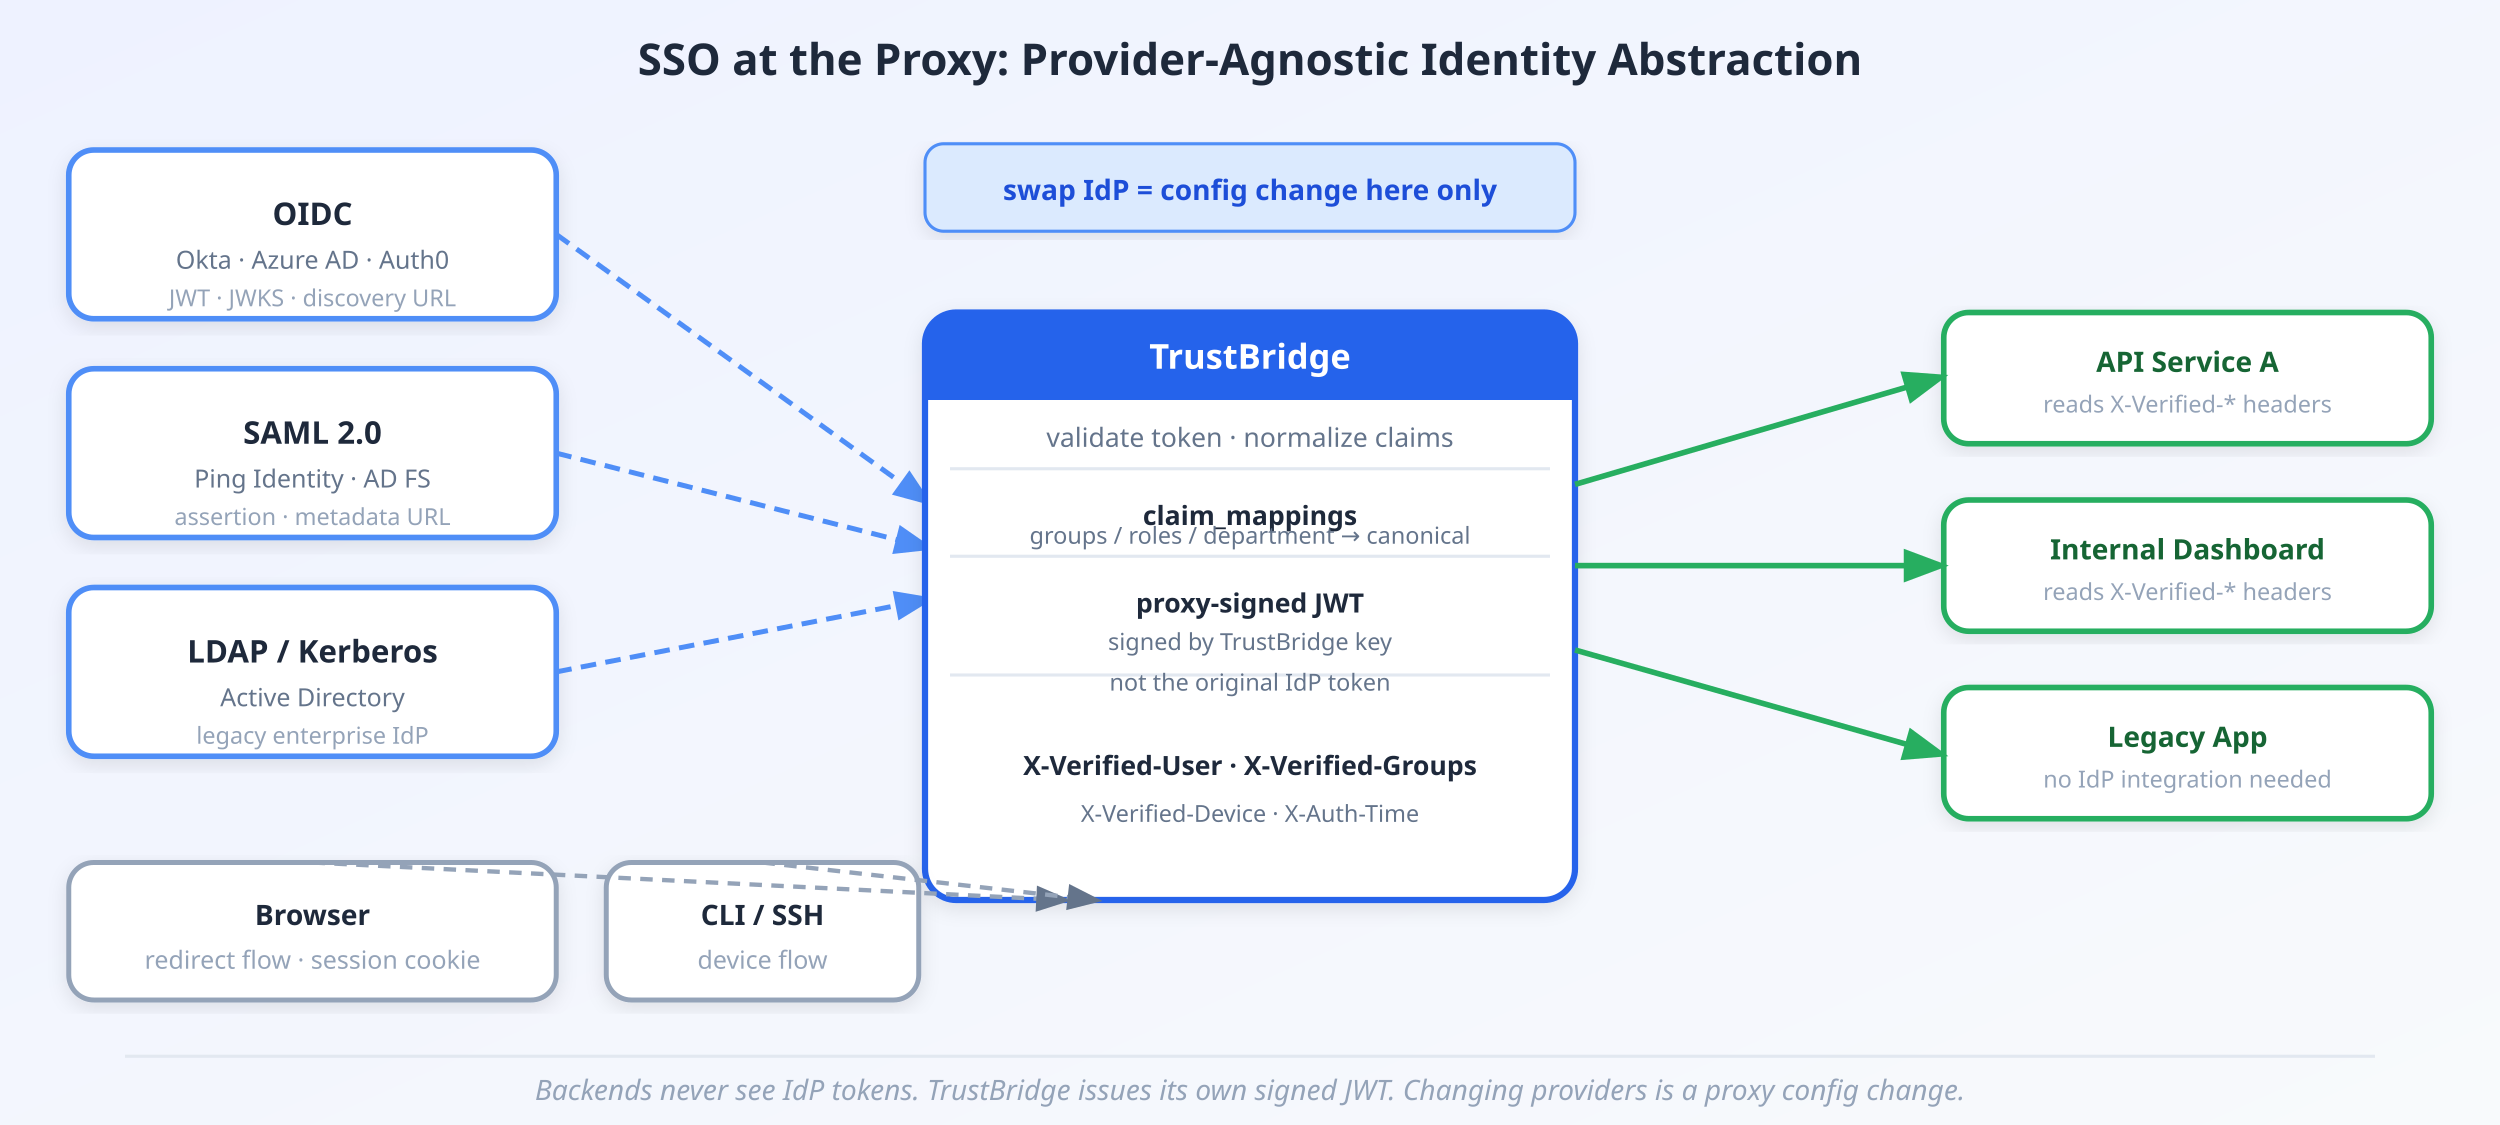
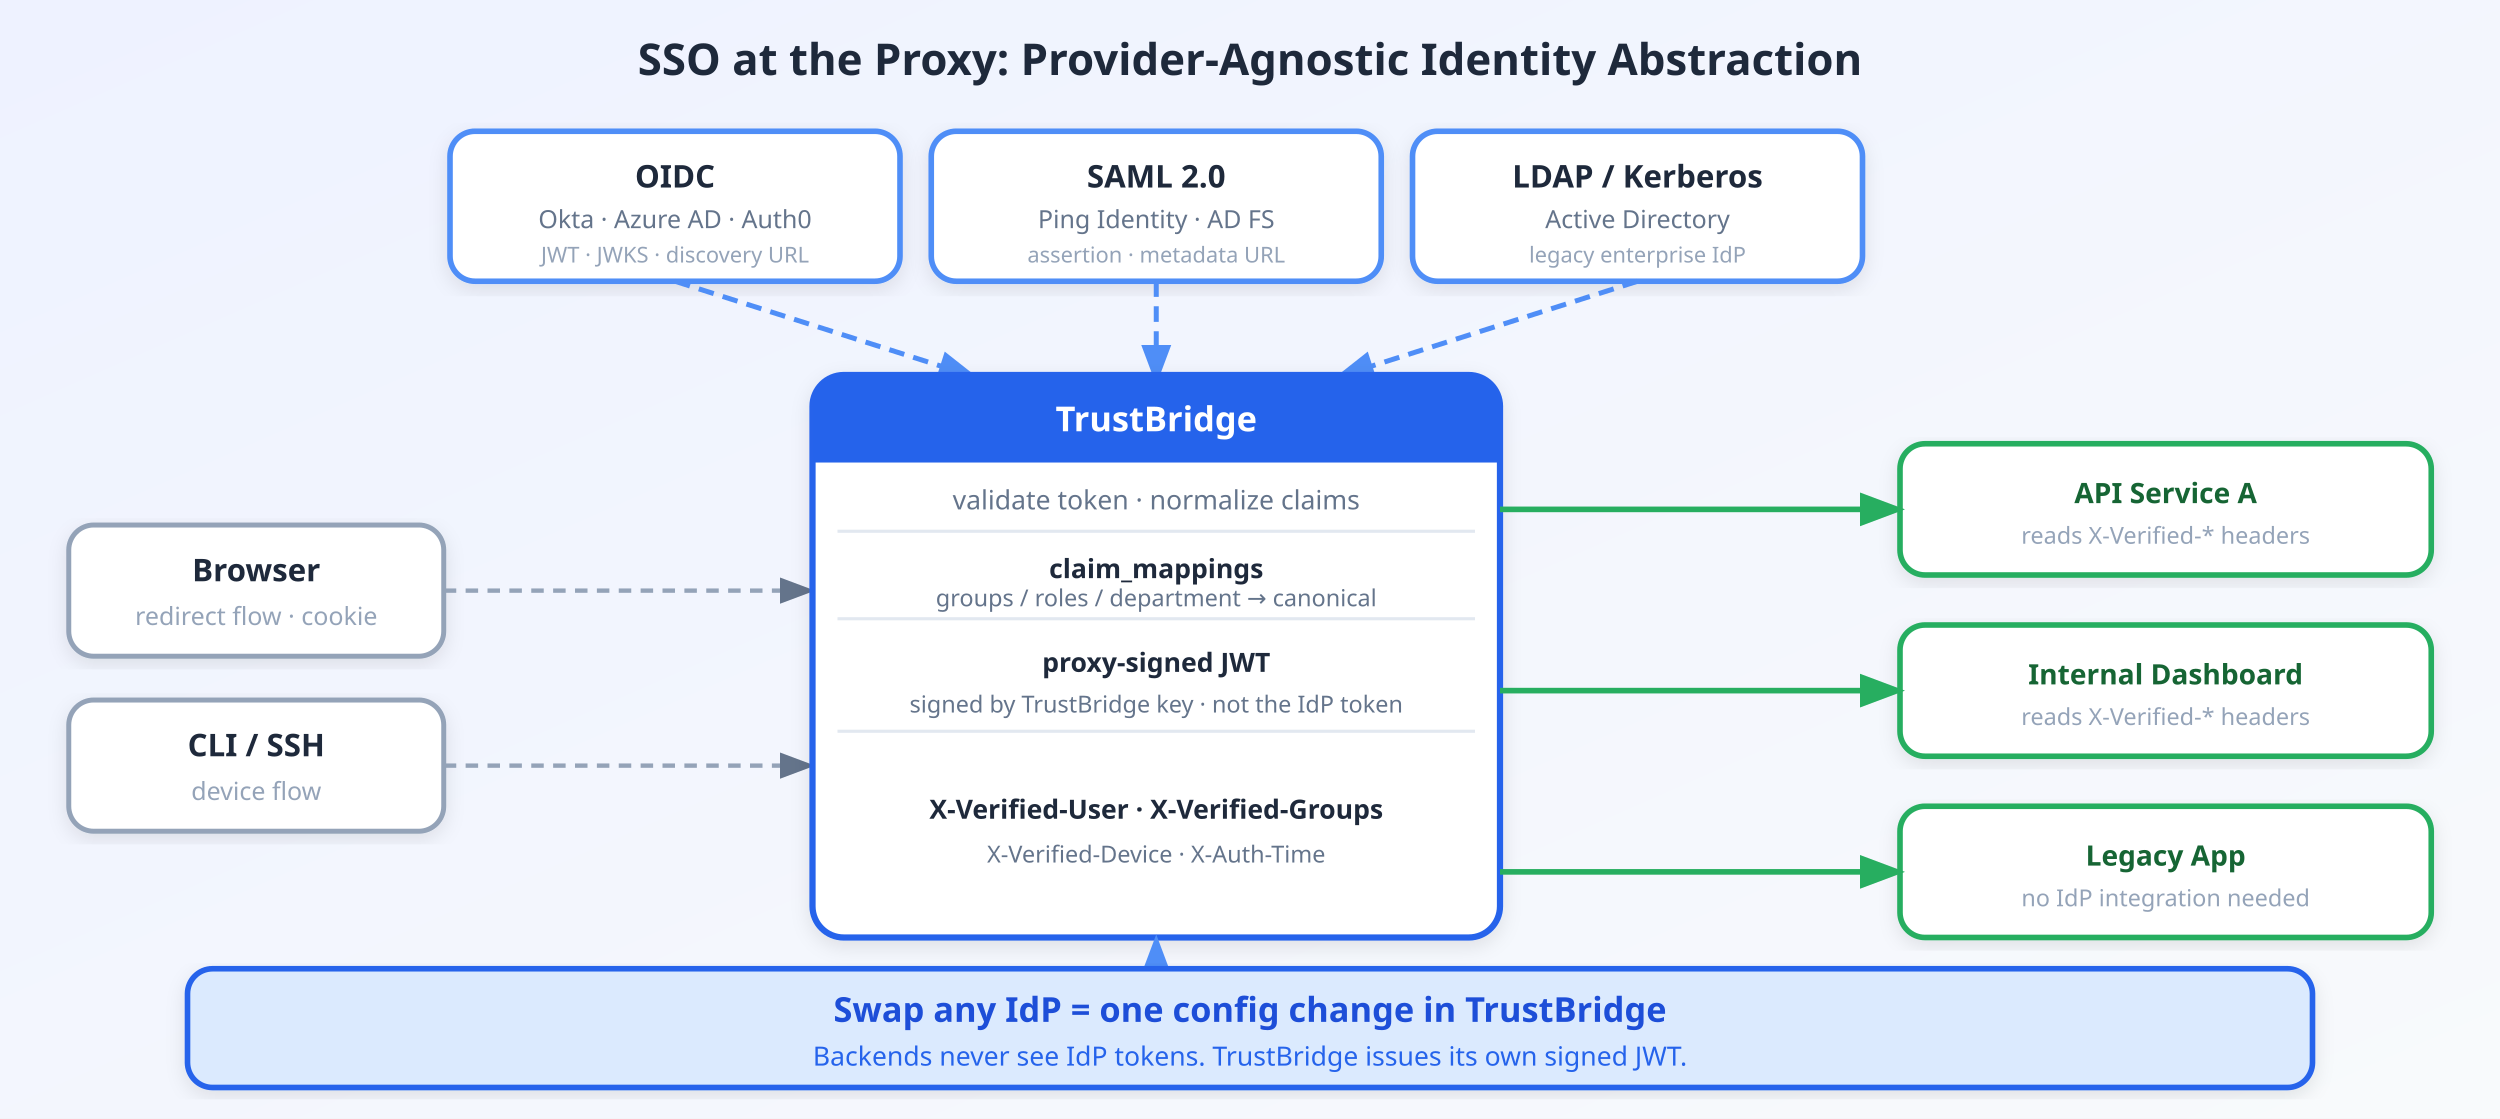
- <svg xmlns="http://www.w3.org/2000/svg" width="800" height="360" viewBox="0 0 800 360" font-family="'Segoe UI',system-ui,sans-serif">
+ <svg xmlns="http://www.w3.org/2000/svg" width="800" height="358" viewBox="0 0 800 358" font-family="'Segoe UI',system-ui,sans-serif">
  <defs>
    <linearGradient id="bg" x1="0" y1="0" x2="1" y2="1" gradientUnits="objectBoundingBox">
      <stop offset="0%" stop-color="#eef2ff" />
      <stop offset="100%" stop-color="#f8fafc" />
-     </linearGradient>
-     <linearGradient id="tb-grad" x1="0" y1="0" x2="0" y2="1">
-       <stop offset="0%" stop-color="#2563eb" />
-       <stop offset="100%" stop-color="#1d4ed8" />
    </linearGradient>
    <marker id="arrowB" markerWidth="8" markerHeight="8" refX="6" refY="3" orient="auto">
      <path d="M0,0 L0,6 L8,3 z" fill="#4f8ef7" />
    </marker>
    <marker id="arrowG" markerWidth="8" markerHeight="8" refX="6" refY="3" orient="auto">
      <path d="M0,0 L0,6 L8,3 z" fill="#27ae60" />
    </marker>
    <marker id="arrowS" markerWidth="8" markerHeight="8" refX="6" refY="3" orient="auto">
      <path d="M0,0 L0,6 L8,3 z" fill="#64748b" />
    </marker>
    <filter id="sh">
      <feDropShadow dx="0" dy="2" stdDeviation="3" flood-color="#00000018" />
    </filter>
  </defs>
-   <rect width="800" height="360" fill="url(#bg)" />
+   <rect width="800" height="358" fill="url(#bg)" />
  <text x="400" y="24" text-anchor="middle" fill="#1e293b" font-size="14" font-weight="700">SSO at the Proxy: Provider-Agnostic Identity Abstraction</text>
-   <rect x="22" y="48" width="156" height="54" rx="8" fill="white" stroke="#4f8ef7" stroke-width="1.8" filter="url(#sh)" />
-   <text x="100" y="72" text-anchor="middle" fill="#1e293b" font-size="10" font-weight="700">OIDC</text>
-   <text x="100" y="86" text-anchor="middle" fill="#64748b" font-size="8">Okta · Azure AD · Auth0</text>
-   <text x="100" y="98" text-anchor="middle" fill="#94a3b8" font-size="7.5">JWT · JWKS · discovery URL</text>
-   <rect x="22" y="118" width="156" height="54" rx="8" fill="white" stroke="#4f8ef7" stroke-width="1.8" filter="url(#sh)" />
-   <text x="100" y="142" text-anchor="middle" fill="#1e293b" font-size="10" font-weight="700">SAML 2.0</text>
-   <text x="100" y="156" text-anchor="middle" fill="#64748b" font-size="8">Ping Identity · AD FS</text>
-   <text x="100" y="168" text-anchor="middle" fill="#94a3b8" font-size="7.5">assertion · metadata URL</text>
-   <rect x="22" y="188" width="156" height="54" rx="8" fill="white" stroke="#4f8ef7" stroke-width="1.8" filter="url(#sh)" />
-   <text x="100" y="212" text-anchor="middle" fill="#1e293b" font-size="10" font-weight="700">LDAP / Kerberos</text>
-   <text x="100" y="226" text-anchor="middle" fill="#64748b" font-size="8">Active Directory</text>
-   <text x="100" y="238" text-anchor="middle" fill="#94a3b8" font-size="7.5">legacy enterprise IdP</text>
-   <line x1="178" y1="75" x2="296" y2="160" stroke="#4f8ef7" stroke-width="1.6" stroke-dasharray="5 3" marker-end="url(#arrowB)" />
-   <line x1="178" y1="145" x2="296" y2="175" stroke="#4f8ef7" stroke-width="1.6" stroke-dasharray="5 3" marker-end="url(#arrowB)" />
-   <line x1="178" y1="215" x2="296" y2="192" stroke="#4f8ef7" stroke-width="1.6" stroke-dasharray="5 3" marker-end="url(#arrowB)" />
-   <rect x="296" y="100" width="208" height="188" rx="10" fill="white" stroke="#2563eb" stroke-width="2" filter="url(#sh)" />
-   <path d="M306,100 L494,100 Q504,100 504,110 L504,128 L296,128 L296,110 Q296,100 306,100 Z" fill="#2563eb" />
-   <text x="400" y="118" text-anchor="middle" fill="white" font-size="11" font-weight="700">TrustBridge</text>
-   <line x1="304" y1="150" x2="496" y2="150" stroke="#e2e8f0" />
-   <text x="400" y="143" text-anchor="middle" fill="#64748b" font-size="8.5">validate token · normalize claims</text>
-   <line x1="304" y1="178" x2="496" y2="178" stroke="#e2e8f0" />
-   <text x="400" y="168" text-anchor="middle" fill="#1e293b" font-size="8.5" font-weight="600">claim_mappings</text>
-   <text x="400" y="174" text-anchor="middle" fill="#64748b" font-size="7.5">groups / roles / department → canonical</text>
-   <line x1="304" y1="216" x2="496" y2="216" stroke="#e2e8f0" />
-   <text x="400" y="196" text-anchor="middle" fill="#1e293b" font-size="8.5" font-weight="600">proxy-signed JWT</text>
-   <text x="400" y="208" text-anchor="middle" fill="#64748b" font-size="7.5">signed by TrustBridge key</text>
-   <text x="400" y="221" text-anchor="middle" fill="#64748b" font-size="7.5">not the original IdP token</text>
-   <text x="400" y="248" text-anchor="middle" fill="#1e293b" font-size="8.5" font-weight="600">X-Verified-User · X-Verified-Groups</text>
-   <text x="400" y="263" text-anchor="middle" fill="#64748b" font-size="7.5">X-Verified-Device · X-Auth-Time</text>
-   <rect x="22" y="276" width="156" height="44" rx="8" fill="white" stroke="#94a3b8" stroke-width="1.6" filter="url(#sh)" />
-   <text x="100" y="296" text-anchor="middle" fill="#1e293b" font-size="9" font-weight="700">Browser</text>
-   <text x="100" y="310" text-anchor="middle" fill="#94a3b8" font-size="8">redirect flow · session cookie</text>
-   <rect x="194" y="276" width="100" height="44" rx="8" fill="white" stroke="#94a3b8" stroke-width="1.6" filter="url(#sh)" />
-   <text x="244" y="296" text-anchor="middle" fill="#1e293b" font-size="9" font-weight="700">CLI / SSH</text>
-   <text x="244" y="310" text-anchor="middle" fill="#94a3b8" font-size="8">device flow</text>
-   <line x1="100" y1="276" x2="340" y2="288" stroke="#94a3b8" stroke-width="1.4" stroke-dasharray="4 3" marker-end="url(#arrowS)" />
-   <line x1="244" y1="276" x2="350" y2="288" stroke="#94a3b8" stroke-width="1.4" stroke-dasharray="4 3" marker-end="url(#arrowS)" />
-   <rect x="622" y="100" width="156" height="42" rx="8" fill="white" stroke="#27ae60" stroke-width="1.8" filter="url(#sh)" />
-   <text x="700" y="119" text-anchor="middle" fill="#166534" font-size="9" font-weight="700">API Service A</text>
-   <text x="700" y="132" text-anchor="middle" fill="#94a3b8" font-size="7.5">reads X-Verified-* headers</text>
-   <rect x="622" y="160" width="156" height="42" rx="8" fill="white" stroke="#27ae60" stroke-width="1.8" filter="url(#sh)" />
-   <text x="700" y="179" text-anchor="middle" fill="#166534" font-size="9" font-weight="700">Internal Dashboard</text>
-   <text x="700" y="192" text-anchor="middle" fill="#94a3b8" font-size="7.5">reads X-Verified-* headers</text>
-   <rect x="622" y="220" width="156" height="42" rx="8" fill="white" stroke="#27ae60" stroke-width="1.8" filter="url(#sh)" />
-   <text x="700" y="239" text-anchor="middle" fill="#166534" font-size="9" font-weight="700">Legacy App</text>
-   <text x="700" y="252" text-anchor="middle" fill="#94a3b8" font-size="7.5">no IdP integration needed</text>
-   <line x1="504" y1="155" x2="620" y2="121" stroke="#27ae60" stroke-width="1.8" marker-end="url(#arrowG)" />
-   <line x1="504" y1="181" x2="620" y2="181" stroke="#27ae60" stroke-width="1.8" marker-end="url(#arrowG)" />
-   <line x1="504" y1="208" x2="620" y2="241" stroke="#27ae60" stroke-width="1.8" marker-end="url(#arrowG)" />
-   <rect x="22" y="46" width="156" height="15" rx="4" fill="#dbeafe" opacity="0" />
-   <rect x="296" y="46" width="208" height="28" rx="6" fill="#dbeafe" stroke="#4f8ef7" stroke-width="1" filter="url(#sh)" />
-   <text x="400" y="64" text-anchor="middle" fill="#1d4ed8" font-size="9" font-weight="600">swap IdP = config change here only</text>
-   <line x1="40" y1="338" x2="760" y2="338" stroke="#e2e8f0" stroke-width="1" />
-   <text x="400" y="352" text-anchor="middle" fill="#94a3b8" font-size="9" font-style="italic">Backends never see IdP tokens. TrustBridge issues its own signed JWT. Changing providers is a proxy config change.</text>
+   <rect x="144" y="42" width="144" height="48" rx="8" fill="white" stroke="#4f8ef7" stroke-width="1.8" filter="url(#sh)" />
+   <text x="216" y="60" text-anchor="middle" fill="#1e293b" font-size="10" font-weight="700">OIDC</text>
+   <text x="216" y="73" text-anchor="middle" fill="#64748b" font-size="8">Okta · Azure AD · Auth0</text>
+   <text x="216" y="84" text-anchor="middle" fill="#94a3b8" font-size="7">JWT · JWKS · discovery URL</text>
+   <rect x="298" y="42" width="144" height="48" rx="8" fill="white" stroke="#4f8ef7" stroke-width="1.8" filter="url(#sh)" />
+   <text x="370" y="60" text-anchor="middle" fill="#1e293b" font-size="10" font-weight="700">SAML 2.0</text>
+   <text x="370" y="73" text-anchor="middle" fill="#64748b" font-size="8">Ping Identity · AD FS</text>
+   <text x="370" y="84" text-anchor="middle" fill="#94a3b8" font-size="7">assertion · metadata URL</text>
+   <rect x="452" y="42" width="144" height="48" rx="8" fill="white" stroke="#4f8ef7" stroke-width="1.8" filter="url(#sh)" />
+   <text x="524" y="60" text-anchor="middle" fill="#1e293b" font-size="10" font-weight="700">LDAP / Kerberos</text>
+   <text x="524" y="73" text-anchor="middle" fill="#64748b" font-size="8">Active Directory</text>
+   <text x="524" y="84" text-anchor="middle" fill="#94a3b8" font-size="7">legacy enterprise IdP</text>
+   <line x1="216" y1="90" x2="310" y2="120" stroke="#4f8ef7" stroke-width="1.6" stroke-dasharray="5 3" marker-end="url(#arrowB)" />
+   <line x1="370" y1="90" x2="370" y2="120" stroke="#4f8ef7" stroke-width="1.6" stroke-dasharray="5 3" marker-end="url(#arrowB)" />
+   <line x1="524" y1="90" x2="430" y2="120" stroke="#4f8ef7" stroke-width="1.6" stroke-dasharray="5 3" marker-end="url(#arrowB)" />
+   <rect x="22" y="168" width="120" height="42" rx="8" fill="white" stroke="#94a3b8" stroke-width="1.6" filter="url(#sh)" />
+   <text x="82" y="186" text-anchor="middle" fill="#1e293b" font-size="10" font-weight="700">Browser</text>
+   <text x="82" y="200" text-anchor="middle" fill="#94a3b8" font-size="8">redirect flow · cookie</text>
+   <rect x="22" y="224" width="120" height="42" rx="8" fill="white" stroke="#94a3b8" stroke-width="1.6" filter="url(#sh)" />
+   <text x="82" y="242" text-anchor="middle" fill="#1e293b" font-size="10" font-weight="700">CLI / SSH</text>
+   <text x="82" y="256" text-anchor="middle" fill="#94a3b8" font-size="8">device flow</text>
+   <line x1="142" y1="189" x2="258" y2="189" stroke="#94a3b8" stroke-width="1.4" stroke-dasharray="4 3" marker-end="url(#arrowS)" />
+   <line x1="142" y1="245" x2="258" y2="245" stroke="#94a3b8" stroke-width="1.4" stroke-dasharray="4 3" marker-end="url(#arrowS)" />
+   <rect x="260" y="120" width="220" height="180" rx="10" fill="white" stroke="#2563eb" stroke-width="2" filter="url(#sh)" />
+   <path d="M270,120 L470,120 Q480,120 480,130 L480,148 L260,148 L260,130 Q260,120 270,120 Z" fill="#2563eb" />
+   <text x="370" y="138" text-anchor="middle" fill="white" font-size="11" font-weight="700">TrustBridge</text>
+   <text x="370" y="163" text-anchor="middle" fill="#64748b" font-size="8.5">validate token · normalize claims</text>
+   <line x1="268" y1="170" x2="472" y2="170" stroke="#e2e8f0" />
+   <text x="370" y="185" text-anchor="middle" fill="#1e293b" font-size="8.5" font-weight="600">claim_mappings</text>
+   <text x="370" y="194" text-anchor="middle" fill="#64748b" font-size="7.5">groups / roles / department → canonical</text>
+   <line x1="268" y1="198" x2="472" y2="198" stroke="#e2e8f0" />
+   <text x="370" y="215" text-anchor="middle" fill="#1e293b" font-size="8.5" font-weight="600">proxy-signed JWT</text>
+   <text x="370" y="228" text-anchor="middle" fill="#64748b" font-size="7.5">signed by TrustBridge key · not the IdP token</text>
+   <line x1="268" y1="234" x2="472" y2="234" stroke="#e2e8f0" />
+   <text x="370" y="262" text-anchor="middle" fill="#1e293b" font-size="8.5" font-weight="600">X-Verified-User · X-Verified-Groups</text>
+   <text x="370" y="276" text-anchor="middle" fill="#64748b" font-size="7.5">X-Verified-Device · X-Auth-Time</text>
+   <rect x="608" y="142" width="170" height="42" rx="8" fill="white" stroke="#27ae60" stroke-width="1.8" filter="url(#sh)" />
+   <text x="693" y="161" text-anchor="middle" fill="#166534" font-size="9" font-weight="700">API Service A</text>
+   <text x="693" y="174" text-anchor="middle" fill="#94a3b8" font-size="7.5">reads X-Verified-* headers</text>
+   <rect x="608" y="200" width="170" height="42" rx="8" fill="white" stroke="#27ae60" stroke-width="1.8" filter="url(#sh)" />
+   <text x="693" y="219" text-anchor="middle" fill="#166534" font-size="9" font-weight="700">Internal Dashboard</text>
+   <text x="693" y="232" text-anchor="middle" fill="#94a3b8" font-size="7.5">reads X-Verified-* headers</text>
+   <rect x="608" y="258" width="170" height="42" rx="8" fill="white" stroke="#27ae60" stroke-width="1.8" filter="url(#sh)" />
+   <text x="693" y="277" text-anchor="middle" fill="#166534" font-size="9" font-weight="700">Legacy App</text>
+   <text x="693" y="290" text-anchor="middle" fill="#94a3b8" font-size="7.5">no IdP integration needed</text>
+   <line x1="480" y1="163" x2="606" y2="163" stroke="#27ae60" stroke-width="1.8" marker-end="url(#arrowG)" />
+   <line x1="480" y1="221" x2="606" y2="221" stroke="#27ae60" stroke-width="1.8" marker-end="url(#arrowG)" />
+   <line x1="480" y1="279" x2="606" y2="279" stroke="#27ae60" stroke-width="1.8" marker-end="url(#arrowG)" />
+   <line x1="370" y1="310" x2="370" y2="302" stroke="#2563eb" stroke-width="1.5" stroke-dasharray="5 3" marker-end="url(#arrowB)" />
+   <rect x="60" y="310" width="680" height="38" rx="8" fill="#dbeafe" stroke="#2563eb" stroke-width="1.8" filter="url(#sh)" />
+   <text x="400" y="327" text-anchor="middle" fill="#1d4ed8" font-size="11" font-weight="700">Swap any IdP = one config change in TrustBridge</text>
+   <text x="400" y="341" text-anchor="middle" fill="#2563eb" font-size="8.5">Backends never see IdP tokens. TrustBridge issues its own signed JWT.</text>
</svg>
